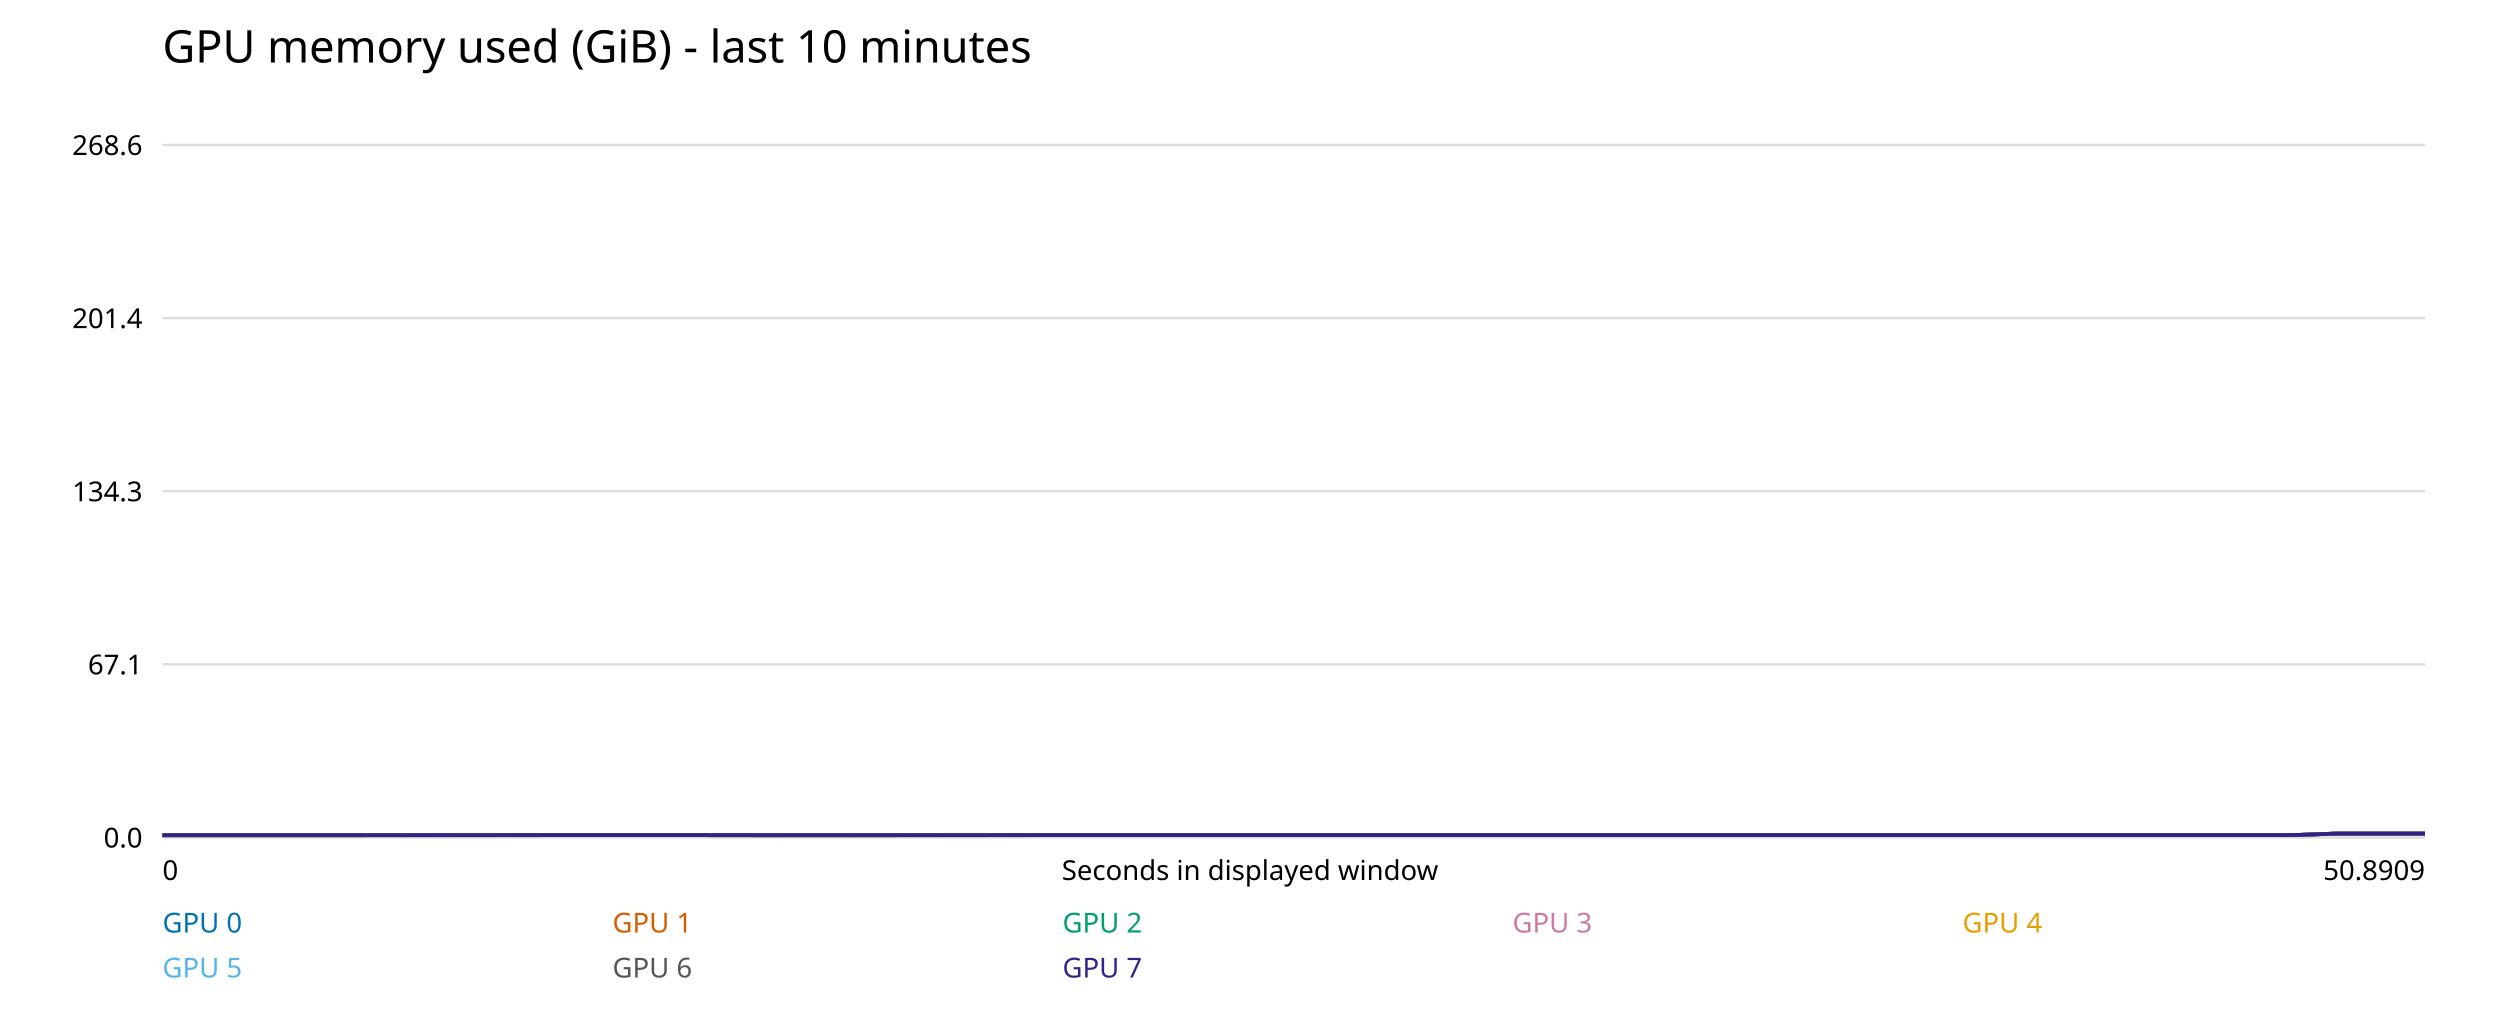
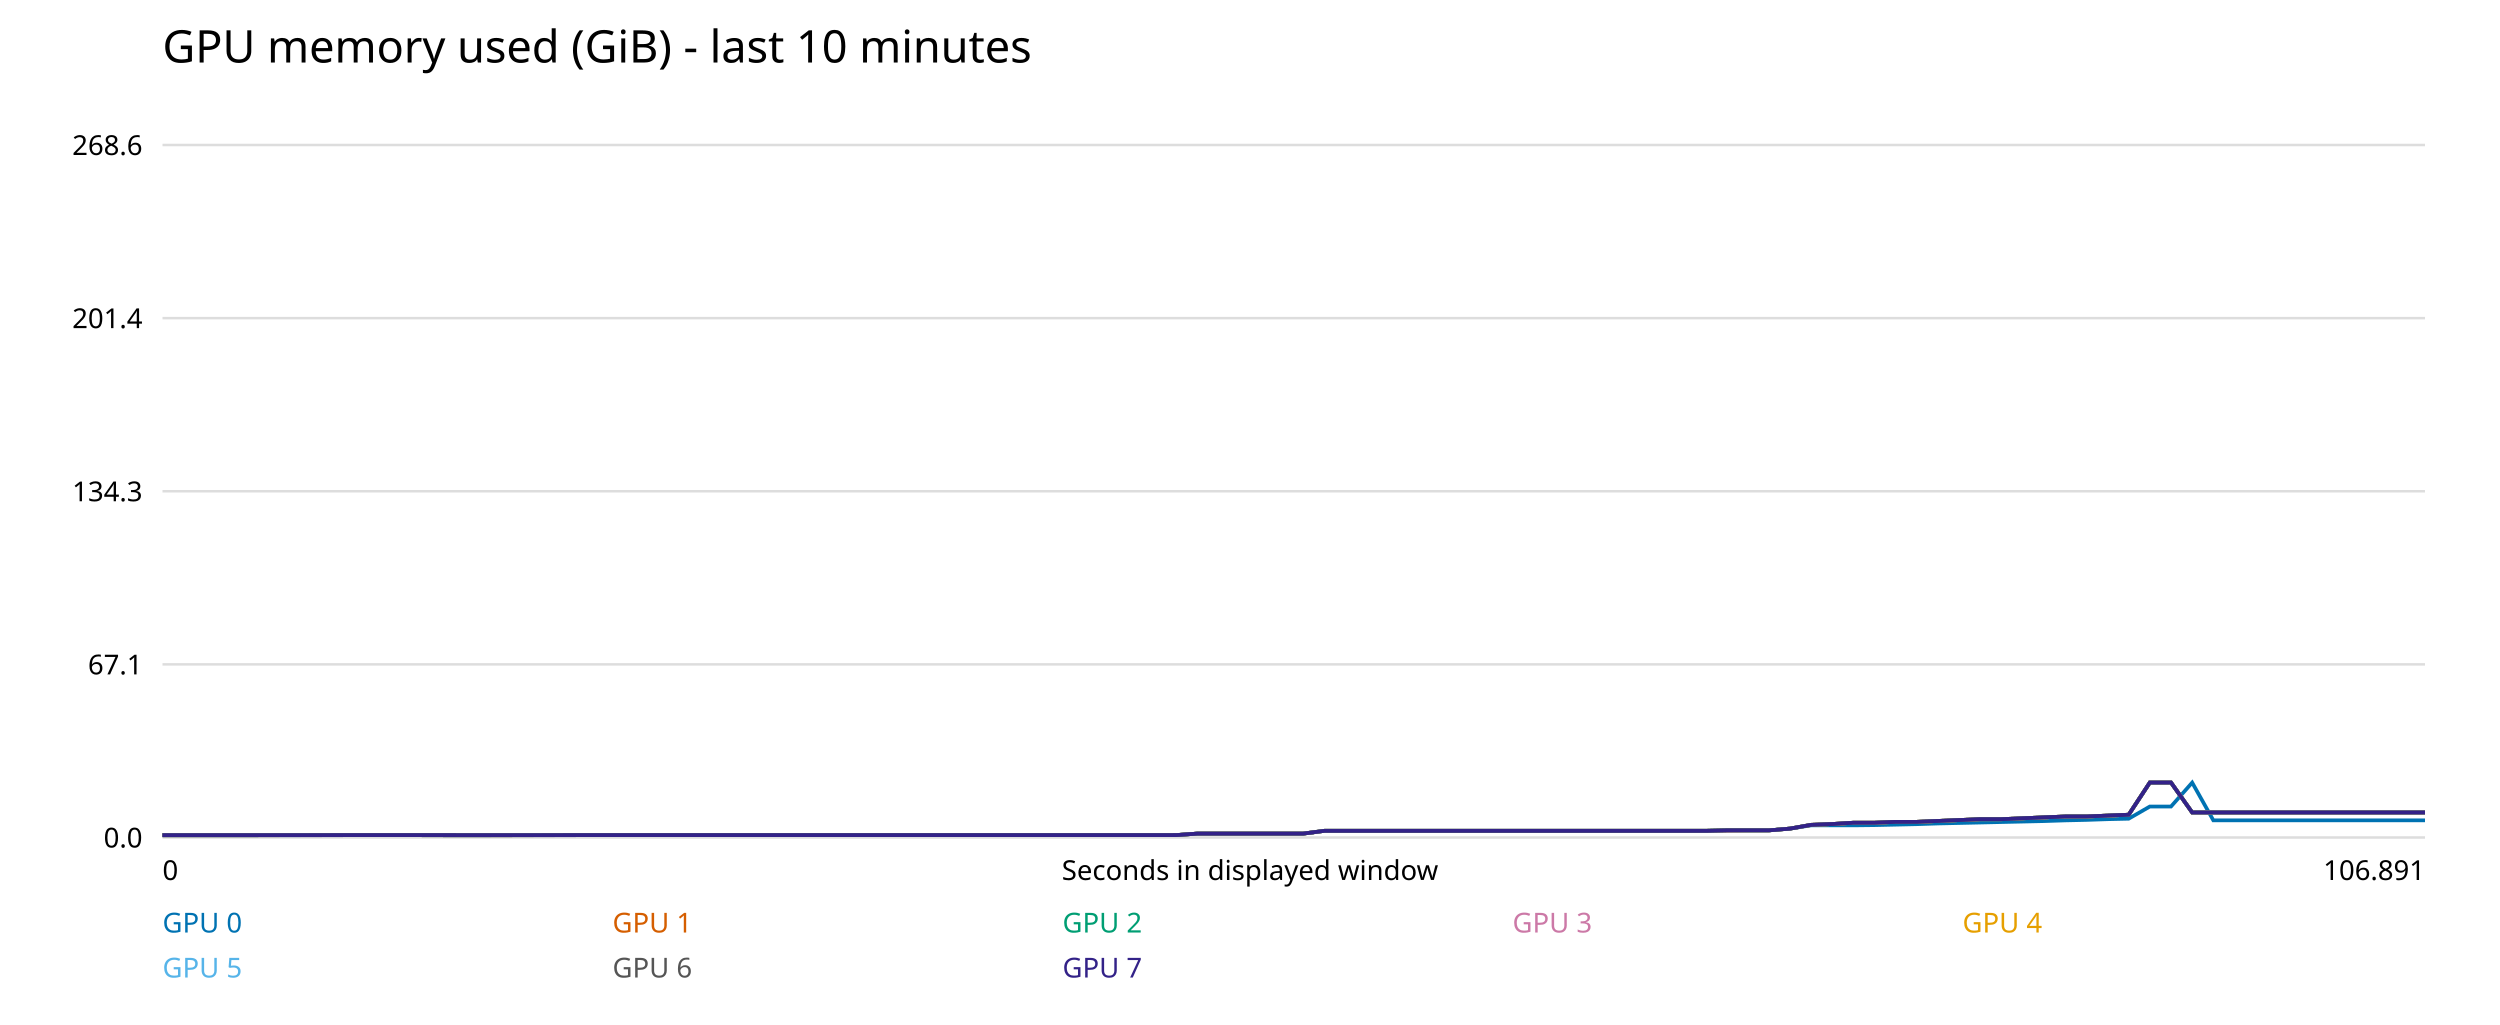
<svg xmlns="http://www.w3.org/2000/svg" width="1000" height="410" viewBox="0 0 1000 410">
  <rect width="100%" height="100%" fill="white" />
  <text x="65" y="25" font-family="sans-serif" font-size="18">GPU memory used (GiB) - last 10 minutes</text>
  <line x1="65" x2="970" y1="335" y2="335" stroke="#ddd" />
  <text x="57" y="339" text-anchor="end" font-family="sans-serif" font-size="11">0.0</text>
  <line x1="65" x2="970" y1="265.75" y2="265.75" stroke="#ddd" />
  <text x="57" y="269.75" text-anchor="end" font-family="sans-serif" font-size="11">67.1</text>
  <line x1="65" x2="970" y1="196.5" y2="196.5" stroke="#ddd" />
  <text x="57" y="200.5" text-anchor="end" font-family="sans-serif" font-size="11">134.3</text>
  <line x1="65" x2="970" y1="127.25" y2="127.25" stroke="#ddd" />
  <text x="57" y="131.25" text-anchor="end" font-family="sans-serif" font-size="11">201.4</text>
  <line x1="65" x2="970" y1="58" y2="58" stroke="#ddd" />
  <text x="57" y="62" text-anchor="end" font-family="sans-serif" font-size="11">268.6</text>
-   <polyline points="65.00,334.07 80.84,334.07 98.62,334.07 116.41,334.07 134.19,334.07 151.97,334.06 169.76,334.06 187.54,334.06 205.32,334.06 223.11,334.06 240.89,334.06 258.67,334.06 276.46,334.06 294.24,334.07 312.02,334.07 329.80,334.07 347.59,334.06 365.37,334.06 383.15,334.06 400.94,334.06 418.72,334.06 436.50,334.06 454.29,334.06 472.07,334.06 489.85,334.06 507.64,334.06 525.42,334.06 543.20,334.06 560.99,334.06 578.77,334.06 596.55,334.06 614.34,334.06 632.12,334.06 649.90,334.06 667.69,334.06 685.47,334.06 703.25,334.06 721.03,334.06 738.82,334.06 756.60,334.06 774.38,334.06 792.17,334.06 809.95,334.06 827.74,334.06 845.52,334.06 863.30,334.06 881.08,334.06 898.87,334.06 916.65,334.04 934.43,333.44 952.22,333.44 970.00,333.44" fill="none" stroke="#0072B2" stroke-width="1.5" />
+   <polyline points="65.00,334.07 72.54,334.07 81.01,334.07 89.48,334.07 97.94,334.07 106.41,334.06 114.87,334.06 123.34,334.06 131.81,334.06 140.27,334.06 148.74,334.06 157.21,334.06 165.67,334.06 174.14,334.07 182.61,334.07 191.07,334.07 199.54,334.06 208.01,334.06 216.47,334.06 224.94,334.06 233.41,334.06 241.87,334.06 250.34,334.06 258.81,334.06 267.27,334.06 275.74,334.06 284.21,334.06 292.67,334.06 301.14,334.06 309.61,334.06 318.07,334.06 326.54,334.06 335.01,334.06 343.47,334.06 351.94,334.06 360.41,334.06 368.87,334.06 377.34,334.06 385.81,334.06 394.27,334.06 402.74,334.06 411.21,334.06 419.67,334.06 428.14,334.06 436.61,334.06 445.07,334.06 453.54,334.06 462.01,334.06 470.47,334.04 478.94,333.44 487.41,333.44 495.87,333.44 504.34,333.44 512.81,333.44 521.27,333.44 529.74,332.33 538.20,332.33 546.67,332.33 555.14,332.33 563.60,332.33 572.07,332.33 580.54,332.33 589.00,332.33 597.47,332.33 605.94,332.33 614.40,332.33 622.87,332.33 631.34,332.33 639.80,332.33 648.27,332.33 656.74,332.33 665.20,332.33 673.67,332.33 682.14,332.33 690.60,332.14 699.07,332.14 707.54,332.14 716.00,331.44 724.47,330.14 732.94,330.14 741.40,330.14 749.87,330.04 758.34,329.85 766.80,329.66 775.27,329.38 783.74,329.19 792.20,329.00 800.67,328.81 809.13,328.62 817.60,328.43 826.07,328.15 834.53,327.96 843.00,327.67 851.47,327.48 859.93,322.61 868.40,322.61 876.87,313.04 885.33,328.13 893.80,328.13 902.27,328.13 910.73,328.13 919.20,328.13 927.67,328.13 936.13,328.13 944.60,328.13 953.07,328.13 961.53,328.13 970.00,328.13" fill="none" stroke="#0072B2" stroke-width="1.5" />
  <text x="65" y="373" fill="#0072B2" font-family="sans-serif" font-size="11">GPU 0</text>
-   <polyline points="65.00,334.07 80.84,334.07 98.62,334.07 116.41,334.07 134.19,334.07 151.97,334.06 169.76,334.06 187.54,334.06 205.32,334.06 223.11,334.06 240.89,334.06 258.67,334.06 276.46,334.06 294.24,334.07 312.02,334.07 329.80,334.07 347.59,334.07 365.37,334.06 383.15,334.06 400.94,334.06 418.72,334.06 436.50,334.06 454.29,334.06 472.07,334.06 489.85,334.06 507.64,334.06 525.42,334.06 543.20,334.06 560.99,334.06 578.77,334.06 596.55,334.06 614.34,334.06 632.12,334.06 649.90,334.06 667.69,334.06 685.47,334.06 703.25,334.06 721.03,334.06 738.82,334.06 756.60,334.06 774.38,334.06 792.17,334.06 809.95,334.06 827.74,334.06 845.52,334.06 863.30,334.06 881.08,334.06 898.87,334.06 916.65,334.04 934.43,333.44 952.22,333.44 970.00,333.44" fill="none" stroke="#D55E00" stroke-width="1.5" />
+   <polyline points="65.00,334.07 72.54,334.07 81.01,334.07 89.48,334.07 97.94,334.07 106.41,334.06 114.87,334.06 123.34,334.06 131.81,334.06 140.27,334.06 148.74,334.06 157.21,334.06 165.67,334.06 174.14,334.07 182.61,334.07 191.07,334.07 199.54,334.07 208.01,334.06 216.47,334.06 224.94,334.06 233.41,334.06 241.87,334.06 250.34,334.06 258.81,334.06 267.27,334.06 275.74,334.06 284.21,334.06 292.67,334.06 301.14,334.06 309.61,334.06 318.07,334.06 326.54,334.06 335.01,334.06 343.47,334.06 351.94,334.06 360.41,334.06 368.87,334.06 377.34,334.06 385.81,334.06 394.27,334.06 402.74,334.06 411.21,334.06 419.67,334.06 428.14,334.06 436.61,334.06 445.07,334.06 453.54,334.06 462.01,334.06 470.47,334.04 478.94,333.44 487.41,333.44 495.87,333.44 504.34,333.44 512.81,333.44 521.27,333.44 529.74,332.33 538.20,332.33 546.67,332.33 555.14,332.33 563.60,332.33 572.07,332.33 580.54,332.33 589.00,332.33 597.47,332.33 605.94,332.33 614.40,332.33 622.87,332.33 631.34,332.33 639.80,332.33 648.27,332.33 656.74,332.33 665.20,332.33 673.67,332.33 682.14,332.33 690.60,332.14 699.07,332.14 707.54,332.14 716.00,331.44 724.47,329.94 732.94,329.61 741.40,329.09 749.87,329.09 758.34,328.74 766.80,328.74 775.27,328.38 783.74,328.02 792.20,327.67 800.67,327.67 809.13,327.31 817.60,326.95 826.07,326.60 834.53,326.60 843.00,326.24 851.47,325.89 859.93,313.02 868.40,313.02 876.87,324.98 885.33,324.98 893.80,324.98 902.27,324.98 910.73,324.98 919.20,324.98 927.67,324.98 936.13,324.98 944.60,324.98 953.07,324.98 961.53,324.98 970.00,324.98" fill="none" stroke="#D55E00" stroke-width="1.5" />
  <text x="245" y="373" fill="#D55E00" font-family="sans-serif" font-size="11">GPU 1</text>
-   <polyline points="65.00,334.07 80.84,334.07 98.62,334.07 116.41,334.07 134.19,334.07 151.97,334.06 169.76,334.06 187.54,334.06 205.32,334.06 223.11,334.06 240.89,334.06 258.67,334.06 276.46,334.06 294.24,334.07 312.02,334.07 329.80,334.07 347.59,334.07 365.37,334.06 383.15,334.06 400.94,334.06 418.72,334.06 436.50,334.06 454.29,334.06 472.07,334.06 489.85,334.06 507.64,334.06 525.42,334.06 543.20,334.06 560.99,334.06 578.77,334.06 596.55,334.06 614.34,334.06 632.12,334.06 649.90,334.06 667.69,334.06 685.47,334.06 703.25,334.06 721.03,334.06 738.82,334.06 756.60,334.06 774.38,334.06 792.17,334.06 809.95,334.06 827.74,334.06 845.52,334.06 863.30,334.06 881.08,334.06 898.87,334.06 916.65,334.04 934.43,333.44 952.22,333.44 970.00,333.44" fill="none" stroke="#009E73" stroke-width="1.5" />
+   <polyline points="65.00,334.07 72.54,334.07 81.01,334.07 89.48,334.07 97.94,334.07 106.41,334.06 114.87,334.06 123.34,334.06 131.81,334.06 140.27,334.06 148.74,334.06 157.21,334.06 165.67,334.06 174.14,334.07 182.61,334.07 191.07,334.07 199.54,334.07 208.01,334.06 216.47,334.06 224.94,334.06 233.41,334.06 241.87,334.06 250.34,334.06 258.81,334.06 267.27,334.06 275.74,334.06 284.21,334.06 292.67,334.06 301.14,334.06 309.61,334.06 318.07,334.06 326.54,334.06 335.01,334.06 343.47,334.06 351.94,334.06 360.41,334.06 368.87,334.06 377.34,334.06 385.81,334.06 394.27,334.06 402.74,334.06 411.21,334.06 419.67,334.06 428.14,334.06 436.61,334.06 445.07,334.06 453.54,334.06 462.01,334.06 470.47,334.04 478.94,333.44 487.41,333.44 495.87,333.44 504.34,333.44 512.81,333.44 521.27,333.44 529.74,332.33 538.20,332.33 546.67,332.33 555.14,332.33 563.60,332.33 572.07,332.33 580.54,332.33 589.00,332.33 597.47,332.33 605.94,332.33 614.40,332.33 622.87,332.33 631.34,332.33 639.80,332.33 648.27,332.33 656.74,332.33 665.20,332.33 673.67,332.33 682.14,332.33 690.60,332.14 699.07,332.14 707.54,332.14 716.00,331.44 724.47,329.94 732.94,329.61 741.40,329.09 749.87,329.09 758.34,328.74 766.80,328.74 775.27,328.38 783.74,328.02 792.20,327.67 800.67,327.67 809.13,327.31 817.60,326.95 826.07,326.60 834.53,326.60 843.00,326.24 851.47,325.89 859.93,313.02 868.40,313.02 876.87,324.98 885.33,324.98 893.80,324.98 902.27,324.98 910.73,324.98 919.20,324.98 927.67,324.98 936.13,324.98 944.60,324.98 953.07,324.98 961.53,324.98 970.00,324.98" fill="none" stroke="#009E73" stroke-width="1.5" />
  <text x="425" y="373" fill="#009E73" font-family="sans-serif" font-size="11">GPU 2</text>
-   <polyline points="65.00,334.07 80.84,334.07 98.62,334.07 116.41,334.07 134.19,334.07 151.97,334.07 169.76,334.06 187.54,334.06 205.32,334.06 223.11,334.06 240.89,334.06 258.67,334.06 276.46,334.06 294.24,334.07 312.02,334.07 329.80,334.07 347.59,334.07 365.37,334.06 383.15,334.06 400.94,334.06 418.72,334.06 436.50,334.06 454.29,334.06 472.07,334.06 489.85,334.06 507.64,334.06 525.42,334.06 543.20,334.06 560.99,334.06 578.77,334.06 596.55,334.06 614.34,334.06 632.12,334.06 649.90,334.06 667.69,334.06 685.47,334.06 703.25,334.06 721.03,334.06 738.82,334.06 756.60,334.06 774.38,334.06 792.17,334.06 809.95,334.06 827.74,334.06 845.52,334.06 863.30,334.06 881.08,334.06 898.87,334.06 916.65,334.04 934.43,333.44 952.22,333.44 970.00,333.44" fill="none" stroke="#CC79A7" stroke-width="1.5" />
+   <polyline points="65.00,334.07 72.54,334.07 81.01,334.07 89.48,334.07 97.94,334.07 106.41,334.07 114.87,334.06 123.34,334.06 131.81,334.06 140.27,334.06 148.74,334.06 157.21,334.06 165.67,334.06 174.14,334.07 182.61,334.07 191.07,334.07 199.54,334.07 208.01,334.06 216.47,334.06 224.94,334.06 233.41,334.06 241.87,334.06 250.34,334.06 258.81,334.06 267.27,334.06 275.74,334.06 284.21,334.06 292.67,334.06 301.14,334.06 309.61,334.06 318.07,334.06 326.54,334.06 335.01,334.06 343.47,334.06 351.94,334.06 360.41,334.06 368.87,334.06 377.34,334.06 385.81,334.06 394.27,334.06 402.74,334.06 411.21,334.06 419.67,334.06 428.14,334.06 436.61,334.06 445.07,334.06 453.54,334.06 462.01,334.06 470.47,334.04 478.94,333.44 487.41,333.44 495.87,333.44 504.34,333.44 512.81,333.44 521.27,333.44 529.74,332.33 538.20,332.33 546.67,332.33 555.14,332.33 563.60,332.33 572.07,332.33 580.54,332.33 589.00,332.33 597.47,332.33 605.94,332.33 614.40,332.33 622.87,332.33 631.34,332.33 639.80,332.33 648.27,332.33 656.74,332.33 665.20,332.33 673.67,332.33 682.14,332.33 690.60,332.33 699.07,332.14 707.54,332.14 716.00,331.44 724.47,329.94 732.94,329.61 741.40,329.09 749.87,329.09 758.34,328.74 766.80,328.74 775.27,328.38 783.74,328.02 792.20,327.67 800.67,327.67 809.13,327.31 817.60,326.95 826.07,326.60 834.53,326.60 843.00,326.24 851.47,325.89 859.93,313.02 868.40,313.02 876.87,324.98 885.33,324.98 893.80,324.98 902.27,324.98 910.73,324.98 919.20,324.98 927.67,324.98 936.13,324.98 944.60,324.98 953.07,324.98 961.53,324.98 970.00,324.98" fill="none" stroke="#CC79A7" stroke-width="1.5" />
  <text x="605" y="373" fill="#CC79A7" font-family="sans-serif" font-size="11">GPU 3</text>
-   <polyline points="65.00,334.07 80.84,334.07 98.62,334.07 116.41,334.07 134.19,334.07 151.97,334.07 169.76,334.06 187.54,334.06 205.32,334.06 223.11,334.06 240.89,334.06 258.67,334.06 276.46,334.06 294.24,334.06 312.02,334.07 329.80,334.07 347.59,334.07 365.37,334.07 383.15,334.06 400.94,334.06 418.72,334.06 436.50,334.06 454.29,334.06 472.07,334.06 489.85,334.06 507.64,334.06 525.42,334.06 543.20,334.06 560.99,334.06 578.77,334.06 596.55,334.06 614.34,334.06 632.12,334.06 649.90,334.06 667.69,334.06 685.47,334.06 703.25,334.06 721.03,334.06 738.82,334.06 756.60,334.06 774.38,334.06 792.17,334.06 809.95,334.06 827.74,334.06 845.52,334.06 863.30,334.06 881.08,334.06 898.87,334.06 916.65,334.04 934.43,333.44 952.22,333.44 970.00,333.44" fill="none" stroke="#E69F00" stroke-width="1.5" />
+   <polyline points="65.00,334.07 72.54,334.07 81.01,334.07 89.48,334.07 97.94,334.07 106.41,334.07 114.87,334.06 123.34,334.06 131.81,334.06 140.27,334.06 148.74,334.06 157.21,334.06 165.67,334.06 174.14,334.06 182.61,334.07 191.07,334.07 199.54,334.07 208.01,334.07 216.47,334.06 224.94,334.06 233.41,334.06 241.87,334.06 250.34,334.06 258.81,334.06 267.27,334.06 275.74,334.06 284.21,334.06 292.67,334.06 301.14,334.06 309.61,334.06 318.07,334.06 326.54,334.06 335.01,334.06 343.47,334.06 351.94,334.06 360.41,334.06 368.87,334.06 377.34,334.06 385.81,334.06 394.27,334.06 402.74,334.06 411.21,334.06 419.67,334.06 428.14,334.06 436.61,334.06 445.07,334.06 453.54,334.06 462.01,334.06 470.47,334.04 478.94,333.44 487.41,333.44 495.87,333.44 504.34,333.44 512.81,333.44 521.27,333.44 529.74,332.33 538.20,332.33 546.67,332.33 555.14,332.33 563.60,332.33 572.07,332.33 580.54,332.33 589.00,332.33 597.47,332.33 605.94,332.33 614.40,332.33 622.87,332.33 631.34,332.33 639.80,332.33 648.27,332.33 656.74,332.33 665.20,332.33 673.67,332.33 682.14,332.33 690.60,332.14 699.07,332.14 707.54,332.14 716.00,331.44 724.47,329.94 732.94,329.61 741.40,329.09 749.87,329.09 758.34,328.74 766.80,328.74 775.27,328.38 783.74,328.02 792.20,327.67 800.67,327.67 809.13,327.31 817.60,326.95 826.07,326.60 834.53,326.60 843.00,326.24 851.47,325.89 859.93,313.02 868.40,313.02 876.87,324.98 885.33,324.98 893.80,324.98 902.27,324.98 910.73,324.98 919.20,324.98 927.67,324.98 936.13,324.98 944.60,324.98 953.07,324.98 961.53,324.98 970.00,324.98" fill="none" stroke="#E69F00" stroke-width="1.5" />
  <text x="785" y="373" fill="#E69F00" font-family="sans-serif" font-size="11">GPU 4</text>
-   <polyline points="65.00,334.07 80.84,334.07 98.62,334.07 116.41,334.07 134.19,334.07 151.97,334.07 169.76,334.07 187.54,334.06 205.32,334.06 223.11,334.06 240.89,334.06 258.67,334.06 276.46,334.06 294.24,334.06 312.02,334.07 329.80,334.07 347.59,334.07 365.37,334.07 383.15,334.06 400.94,334.06 418.72,334.06 436.50,334.06 454.29,334.06 472.07,334.06 489.85,334.06 507.64,334.06 525.42,334.06 543.20,334.06 560.99,334.06 578.77,334.06 596.55,334.06 614.34,334.06 632.12,334.06 649.90,334.06 667.69,334.06 685.47,334.06 703.25,334.06 721.03,334.06 738.82,334.06 756.60,334.06 774.38,334.06 792.17,334.06 809.95,334.06 827.74,334.06 845.52,334.06 863.30,334.06 881.08,334.06 898.87,334.06 916.65,334.04 934.43,333.44 952.22,333.44 970.00,333.44" fill="none" stroke="#56B4E9" stroke-width="1.5" />
+   <polyline points="65.00,334.07 72.54,334.07 81.01,334.07 89.48,334.07 97.94,334.07 106.41,334.07 114.87,334.07 123.34,334.06 131.81,334.06 140.27,334.06 148.74,334.06 157.21,334.06 165.67,334.06 174.14,334.06 182.61,334.07 191.07,334.07 199.54,334.07 208.01,334.07 216.47,334.06 224.94,334.06 233.41,334.06 241.87,334.06 250.34,334.06 258.81,334.06 267.27,334.06 275.74,334.06 284.21,334.06 292.67,334.06 301.14,334.06 309.61,334.06 318.07,334.06 326.54,334.06 335.01,334.06 343.47,334.06 351.94,334.06 360.41,334.06 368.87,334.06 377.34,334.06 385.81,334.06 394.27,334.06 402.74,334.06 411.21,334.06 419.67,334.06 428.14,334.06 436.61,334.06 445.07,334.06 453.54,334.06 462.01,334.06 470.47,334.04 478.94,333.44 487.41,333.44 495.87,333.44 504.34,333.44 512.81,333.44 521.27,333.44 529.74,332.33 538.20,332.33 546.67,332.33 555.14,332.33 563.60,332.33 572.07,332.33 580.54,332.33 589.00,332.33 597.47,332.33 605.94,332.33 614.40,332.33 622.87,332.33 631.34,332.33 639.80,332.33 648.27,332.33 656.74,332.33 665.20,332.33 673.67,332.33 682.14,332.33 690.60,332.14 699.07,332.14 707.54,332.14 716.00,331.44 724.47,329.94 732.94,329.61 741.40,329.09 749.87,329.09 758.34,328.74 766.80,328.74 775.27,328.38 783.74,328.02 792.20,327.67 800.67,327.67 809.13,327.31 817.60,326.95 826.07,326.60 834.53,326.60 843.00,326.24 851.47,325.89 859.93,313.02 868.40,313.02 876.87,324.98 885.33,324.98 893.80,324.98 902.27,324.98 910.73,324.98 919.20,324.98 927.67,324.98 936.13,324.98 944.60,324.98 953.07,324.98 961.53,324.98 970.00,324.98" fill="none" stroke="#56B4E9" stroke-width="1.5" />
  <text x="65" y="391" fill="#56B4E9" font-family="sans-serif" font-size="11">GPU 5</text>
-   <polyline points="65.00,334.07 80.84,334.07 98.62,334.07 116.41,334.07 134.19,334.07 151.97,334.07 169.76,334.07 187.54,334.07 205.32,334.06 223.11,334.06 240.89,334.06 258.67,334.06 276.46,334.06 294.24,334.06 312.02,334.07 329.80,334.07 347.59,334.07 365.37,334.07 383.15,334.07 400.94,334.06 418.72,334.06 436.50,334.06 454.29,334.06 472.07,334.06 489.85,334.06 507.64,334.06 525.42,334.06 543.20,334.06 560.99,334.06 578.77,334.06 596.55,334.06 614.34,334.06 632.12,334.06 649.90,334.06 667.69,334.06 685.47,334.06 703.25,334.06 721.03,334.06 738.82,334.06 756.60,334.06 774.38,334.06 792.17,334.06 809.95,334.06 827.74,334.06 845.52,334.06 863.30,334.06 881.08,334.06 898.87,334.06 916.65,334.04 934.43,333.44 952.22,333.44 970.00,333.44" fill="none" stroke="#555555" stroke-width="1.5" />
+   <polyline points="65.00,334.07 72.54,334.07 81.01,334.07 89.48,334.07 97.94,334.07 106.41,334.07 114.87,334.07 123.34,334.07 131.81,334.06 140.27,334.06 148.74,334.06 157.21,334.06 165.67,334.06 174.14,334.06 182.61,334.07 191.07,334.07 199.54,334.07 208.01,334.07 216.47,334.07 224.94,334.06 233.41,334.06 241.87,334.06 250.34,334.06 258.81,334.06 267.27,334.06 275.74,334.06 284.21,334.06 292.67,334.06 301.14,334.06 309.61,334.06 318.07,334.06 326.54,334.06 335.01,334.06 343.47,334.06 351.94,334.06 360.41,334.06 368.87,334.06 377.34,334.06 385.81,334.06 394.27,334.06 402.74,334.06 411.21,334.06 419.67,334.06 428.14,334.06 436.61,334.06 445.07,334.06 453.54,334.06 462.01,334.06 470.47,334.04 478.94,333.44 487.41,333.44 495.87,333.44 504.34,333.44 512.81,333.44 521.27,333.44 529.74,332.33 538.20,332.33 546.67,332.33 555.14,332.33 563.60,332.33 572.07,332.33 580.54,332.33 589.00,332.33 597.47,332.33 605.94,332.33 614.40,332.33 622.87,332.33 631.34,332.33 639.80,332.33 648.27,332.33 656.74,332.33 665.20,332.33 673.67,332.33 682.14,332.33 690.60,332.14 699.07,332.14 707.54,332.14 716.00,331.44 724.47,329.94 732.94,329.61 741.40,329.09 749.87,329.09 758.34,328.74 766.80,328.74 775.27,328.38 783.74,328.02 792.20,327.67 800.67,327.67 809.13,327.31 817.60,326.95 826.07,326.60 834.53,326.60 843.00,326.24 851.47,325.89 859.93,313.02 868.40,313.02 876.87,324.98 885.33,324.98 893.80,324.98 902.27,324.98 910.73,324.98 919.20,324.98 927.67,324.98 936.13,324.98 944.60,324.98 953.07,324.98 961.53,324.98 970.00,324.98" fill="none" stroke="#555555" stroke-width="1.5" />
  <text x="245" y="391" fill="#555555" font-family="sans-serif" font-size="11">GPU 6</text>
-   <polyline points="65.00,334.07 80.84,334.07 98.62,334.07 116.41,334.07 134.19,334.07 151.97,334.07 169.76,334.07 187.54,334.07 205.32,334.07 223.11,334.06 240.89,334.06 258.67,334.06 276.46,334.06 294.24,334.06 312.02,334.07 329.80,334.07 347.59,334.07 365.37,334.07 383.15,334.07 400.94,334.07 418.72,334.06 436.50,334.06 454.29,334.06 472.07,334.06 489.85,334.06 507.64,334.06 525.42,334.06 543.20,334.06 560.99,334.06 578.77,334.06 596.55,334.06 614.34,334.06 632.12,334.06 649.90,334.06 667.69,334.06 685.47,334.06 703.25,334.06 721.03,334.06 738.82,334.06 756.60,334.06 774.38,334.06 792.17,334.06 809.95,334.06 827.74,334.06 845.52,334.06 863.30,334.06 881.08,334.06 898.87,334.06 916.65,334.04 934.43,333.44 952.22,333.44 970.00,333.44" fill="none" stroke="#332288" stroke-width="1.5" />
+   <polyline points="65.00,334.07 72.54,334.07 81.01,334.07 89.48,334.07 97.94,334.07 106.41,334.07 114.87,334.07 123.34,334.07 131.81,334.07 140.27,334.06 148.74,334.06 157.21,334.06 165.67,334.06 174.14,334.06 182.61,334.07 191.07,334.07 199.54,334.07 208.01,334.07 216.47,334.07 224.94,334.07 233.41,334.06 241.87,334.06 250.34,334.06 258.81,334.06 267.27,334.06 275.74,334.06 284.21,334.06 292.67,334.06 301.14,334.06 309.61,334.06 318.07,334.06 326.54,334.06 335.01,334.06 343.47,334.06 351.94,334.06 360.41,334.06 368.87,334.06 377.34,334.06 385.81,334.06 394.27,334.06 402.74,334.06 411.21,334.06 419.67,334.06 428.14,334.06 436.61,334.06 445.07,334.06 453.54,334.06 462.01,334.06 470.47,334.04 478.94,333.44 487.41,333.44 495.87,333.44 504.34,333.44 512.81,333.44 521.27,333.44 529.74,332.33 538.20,332.33 546.67,332.33 555.14,332.33 563.60,332.33 572.07,332.33 580.54,332.33 589.00,332.33 597.47,332.33 605.94,332.33 614.40,332.33 622.87,332.33 631.34,332.33 639.80,332.33 648.27,332.33 656.74,332.33 665.20,332.33 673.67,332.33 682.14,332.33 690.60,332.14 699.07,332.14 707.54,332.14 716.00,331.44 724.47,329.94 732.94,329.61 741.40,329.09 749.87,329.09 758.34,328.74 766.80,328.74 775.27,328.38 783.74,328.02 792.20,327.67 800.67,327.67 809.13,327.31 817.60,326.95 826.07,326.60 834.53,326.60 843.00,326.24 851.47,325.89 859.93,313.02 868.40,313.02 876.87,324.98 885.33,324.98 893.80,324.98 902.27,324.98 910.73,324.98 919.20,324.98 927.67,324.98 936.13,324.98 944.60,324.98 953.07,324.98 961.53,324.98 970.00,324.98" fill="none" stroke="#332288" stroke-width="1.5" />
  <text x="425" y="391" fill="#332288" font-family="sans-serif" font-size="11">GPU 7</text>
  <text x="65" y="352" font-family="sans-serif" font-size="11">0</text>
-   <text x="970" y="352" text-anchor="end" font-family="sans-serif" font-size="11">50.8909</text>
+   <text x="970" y="352" text-anchor="end" font-family="sans-serif" font-size="11">106.891</text>
  <text x="500" y="352" text-anchor="middle" font-family="sans-serif" font-size="11">Seconds in displayed window</text>
</svg>
